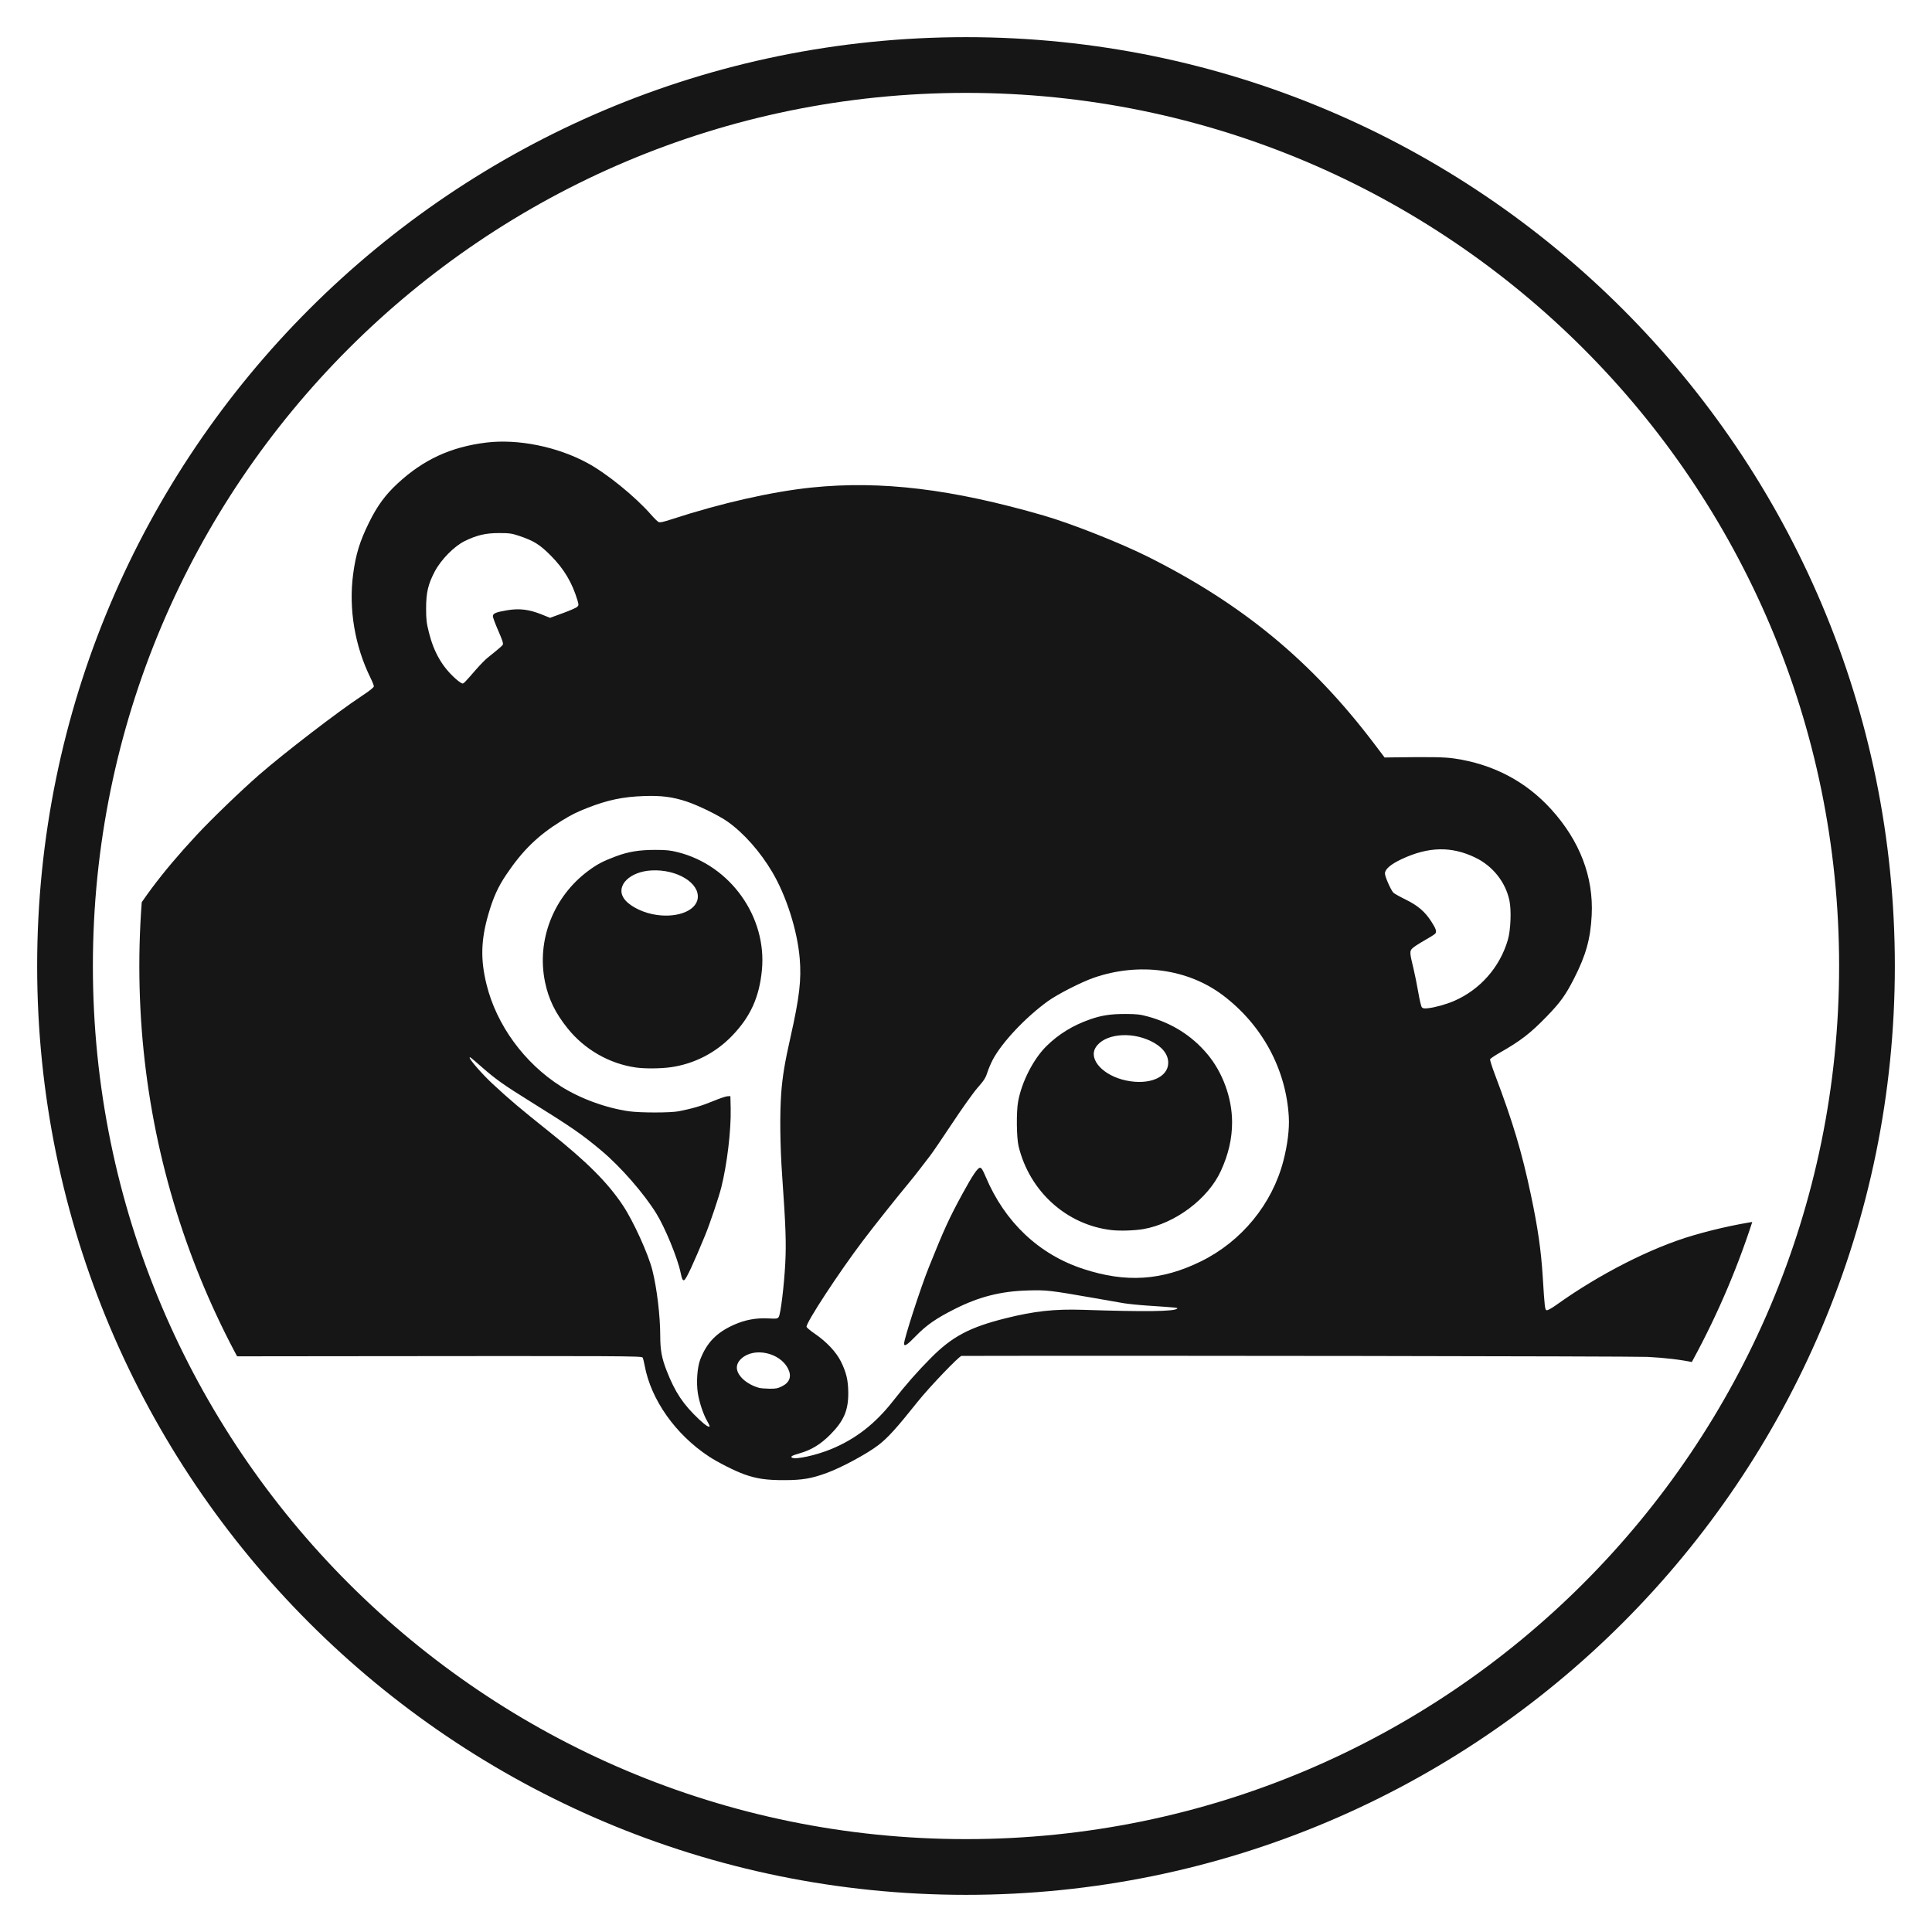
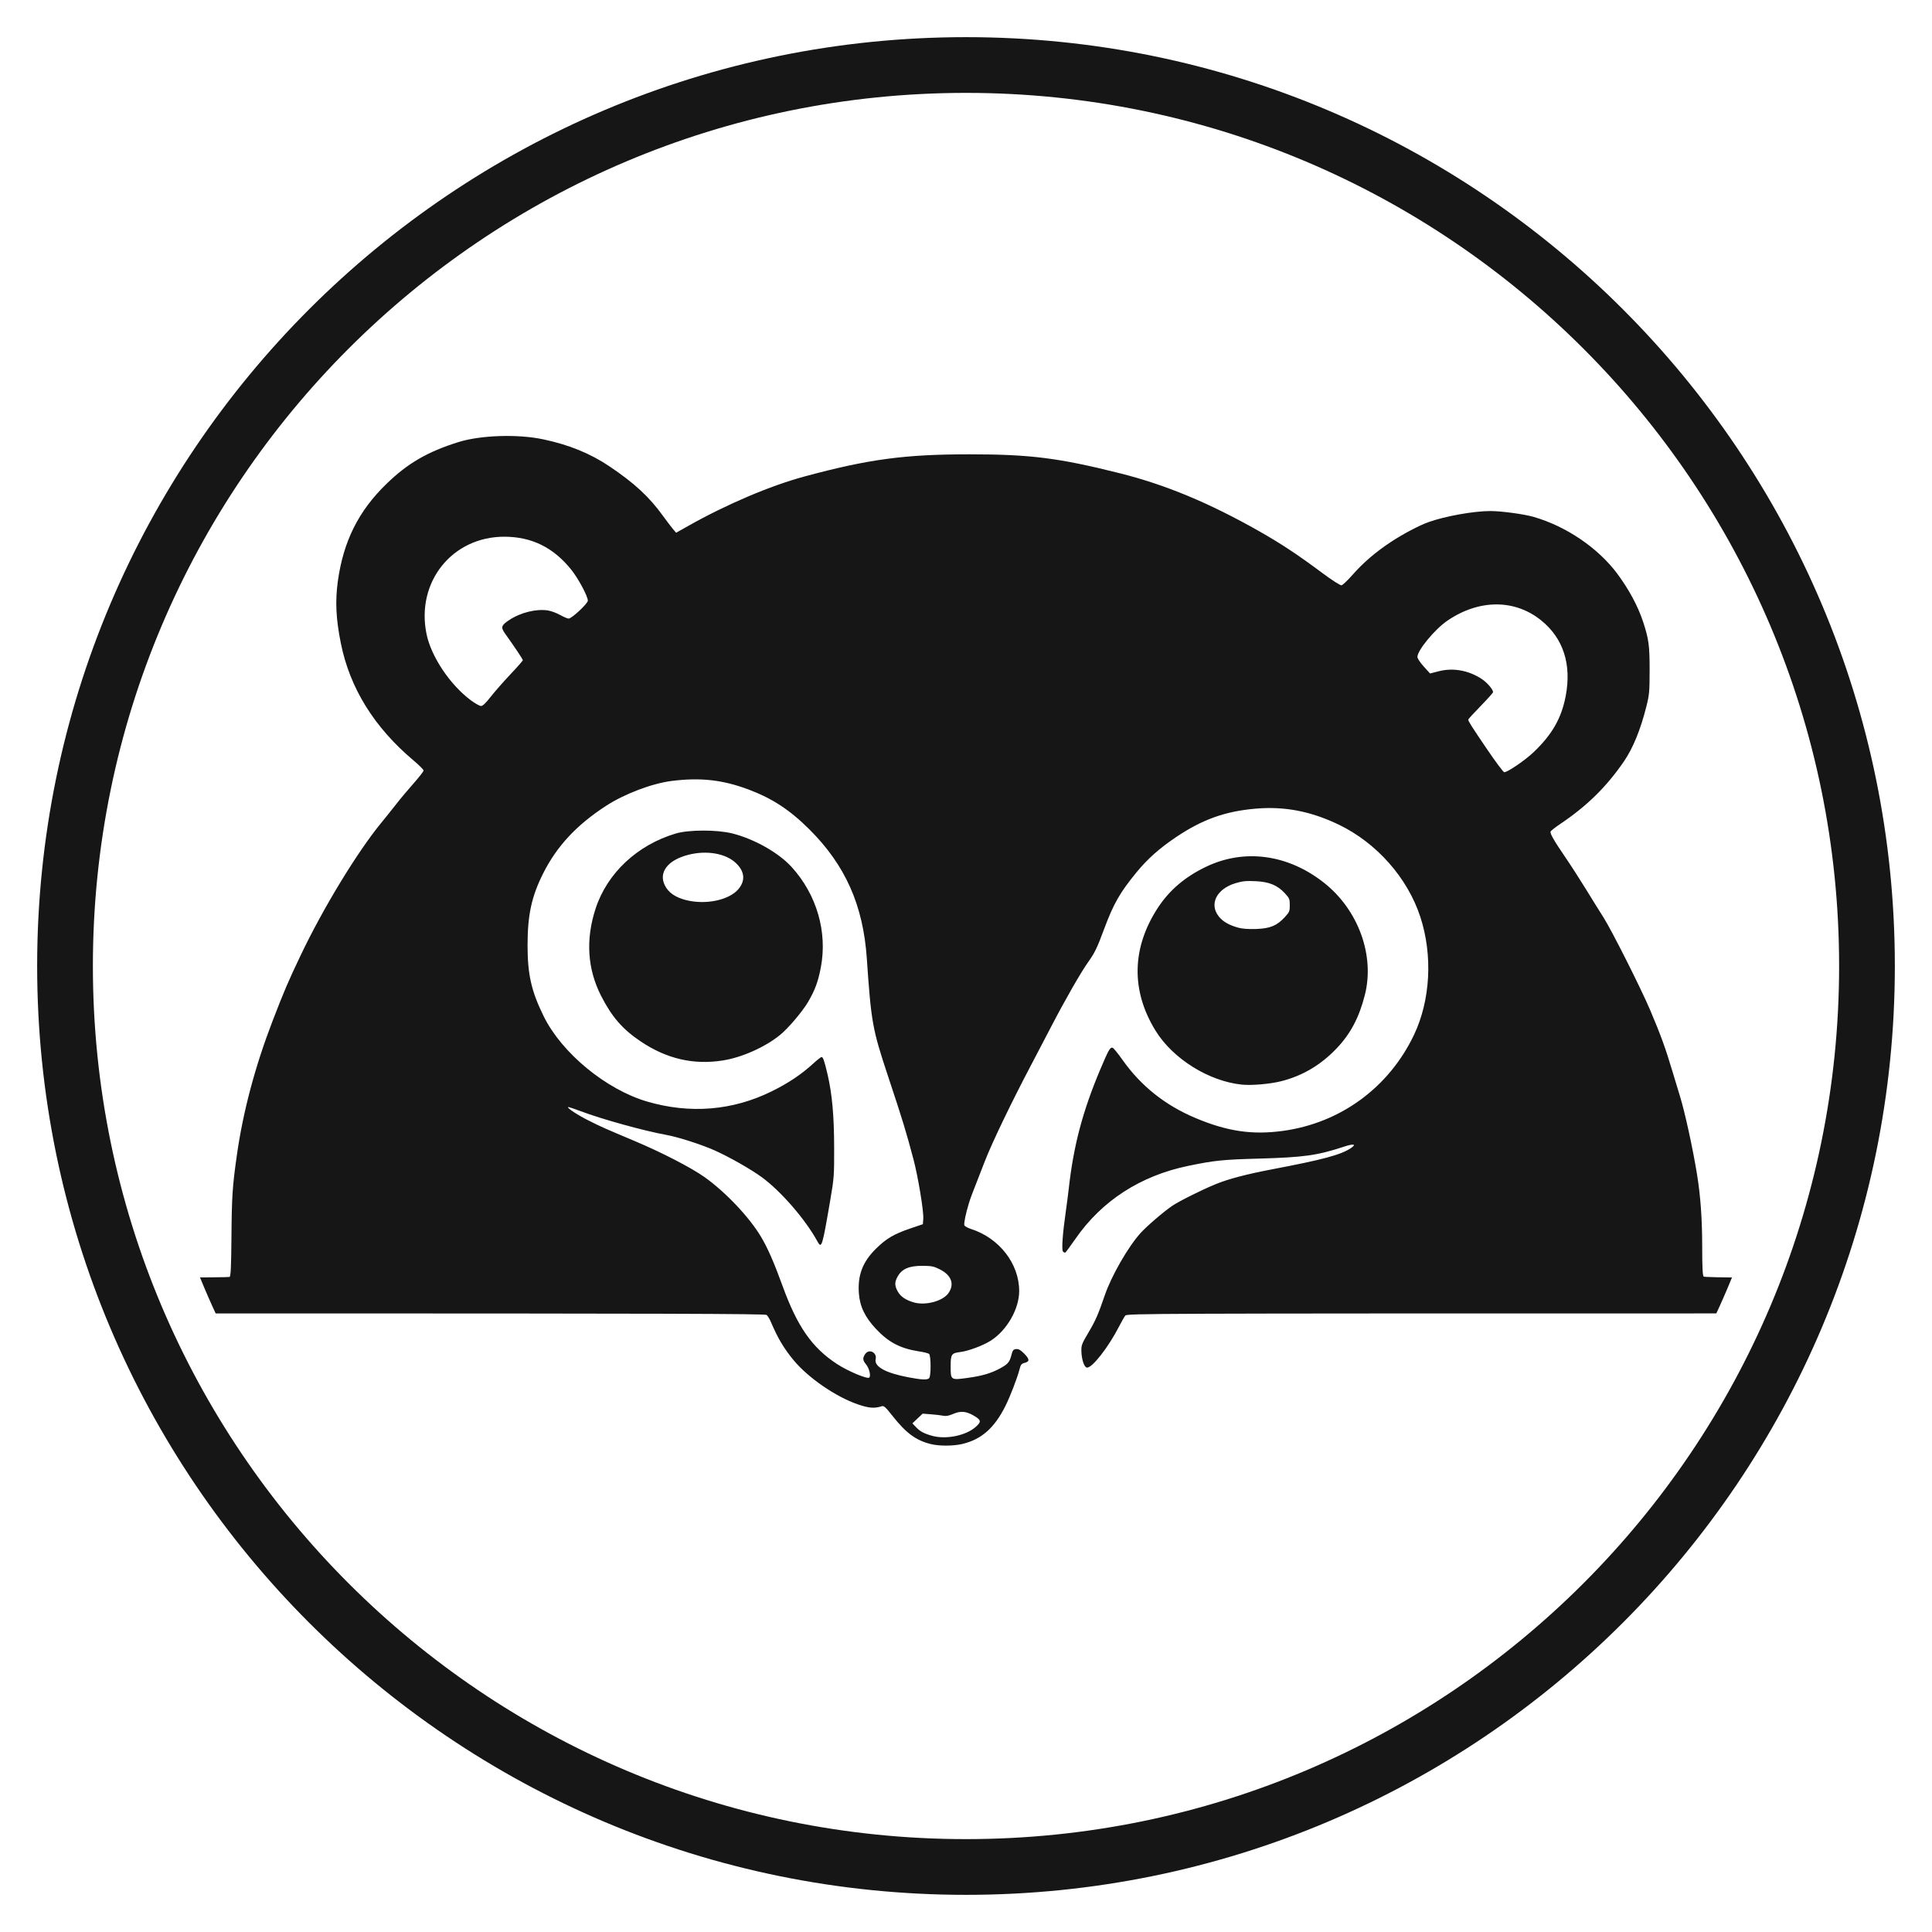
- <svg xmlns="http://www.w3.org/2000/svg" viewBox="237.2 -127.8 665.6 665.6" width="665.6" height="665.6">
+ <svg xmlns="http://www.w3.org/2000/svg" viewBox="214.52 -93.15 544.96 544.96" width="544.96" height="544.96">
  <defs>
-     <clipPath id="b5">
-       <circle cx="570" cy="205" r="284.8" />
+     <clipPath id="b6">
+       <circle cx="487" cy="179.33" r="233.18" />
    </clipPath>
  </defs>
-   <path d="M250 205a320 320 0 1 0 640 0a320 320 0 1 0 -640 0ZM269.2 205a300.8 300.8 0 1 1 601.6 0a300.8 300.8 0 1 1 -601.6 0Z" fill="#161616" fill-rule="evenodd" />
-   <g clip-path="url(#b5)">
-     <path d="M430.60 772.98C438.89 772.06 446.26 769.57 452.33 765.63C455.00 763.89 461.06 757.86 462.81 755.20C464.26 753.00 465.89 749.27 466.86 746.00C467.35 744.32 467.49 742.79 467.49 739.17C467.48 733.82 467.06 731.83 464.98 727.38C462.03 721.08 454.60 716.33 447.67 716.33C445.55 716.33 444.81 716.49 443.31 717.25C440.78 718.53 440.77 719.22 443.24 720.49C445.61 721.71 448.29 724.32 449.28 726.37C450.55 729.01 451.10 732.47 450.66 734.99C449.60 741.13 444.59 746.61 438.40 748.42C435.00 749.41 429.27 749.40 426.00 748.39C417.34 745.71 411.10 739.02 408.61 729.73C407.64 726.12 407.64 720.54 408.62 716.55C410.07 710.61 412.25 706.82 416.98 702.00C422.46 696.43 430.51 692.97 440.99 691.68C448.37 690.77 458.58 691.84 467.33 694.44C477.40 697.43 483.17 699.78 503.17 709.08C505.55 710.18 510.88 712.66 515.00 714.57C561.87 736.34 607.83 748.29 662.17 752.84C689.32 755.11 730.43 754.67 758.16 751.81C789.44 748.58 817.89 743.68 848.67 736.21C871.99 730.55 903.39 720.53 922.17 712.76C924.18 711.92 927.41 710.61 929.33 709.84C944.69 703.72 967.38 692.30 984.00 682.34C1022.96 658.99 1052.97 631.44 1072.42 601.17C1079.03 590.87 1086.79 573.86 1090.13 562.33C1094.81 546.17 1096.56 532.94 1096.24 516.16C1095.88 496.68 1092.13 479.89 1083.92 461.00C1076.19 443.22 1063.94 425.71 1049.30 411.54C1039.78 402.31 1027.47 392.99 1015.50 385.92C1000.18 376.89 976.97 366.35 958.00 359.84C954.04 358.48 951.27 357.34 950.92 356.93C950.56 356.53 950.33 355.71 950.33 354.88C950.33 352.40 949.35 346.90 948.32 343.57C945.65 334.98 940.26 326.52 932.53 318.81C925.97 312.27 919.18 307.40 910.46 303.00C897.74 296.57 884.65 292.95 869.50 291.68C855.54 290.50 837.89 292.72 820.33 297.87C806.10 302.04 788.20 311.15 773.41 321.74C771.90 322.83 770.40 323.66 770.08 323.60C769.44 323.48 769.37 322.94 768.68 311.85C768.11 302.80 766.99 295.09 764.62 283.87C761.50 269.08 758.42 258.79 752.21 242.37C751.21 239.73 750.47 237.37 750.56 237.12C750.66 236.88 752.11 235.90 753.78 234.94C761.14 230.75 764.45 228.19 770.17 222.28C774.76 217.54 776.60 214.98 779.51 209.26C783.59 201.25 785.14 195.68 785.56 187.50C786.23 174.32 781.46 161.86 771.59 151.00C762.84 141.36 751.56 135.45 738.22 133.51C734.86 133.02 730.63 132.94 716.69 133.13L714.22 133.17L710.56 128.33C689.05 99.97 665.30 80.35 632.73 64.03C623.22 59.27 606.34 52.59 596.83 49.83C565.20 40.66 540.79 37.70 516.83 40.16C503.25 41.55 485.62 45.54 468.76 51.04C465.61 52.07 464.54 52.29 464.05 52.02C463.69 51.83 462.52 50.68 461.45 49.45C456.05 43.29 446.26 35.34 439.67 31.76C429.21 26.07 415.62 23.33 404.66 24.68C392.46 26.19 382.99 30.58 374.11 38.83C369.94 42.69 367.12 46.55 364.36 52.17C361.13 58.71 359.75 63.22 358.85 70.10C357.29 82.03 359.44 94.78 364.87 105.79C365.49 107.04 366.00 108.33 366.00 108.65C366.00 109.02 364.49 110.23 361.76 112.02C353.64 117.37 335.14 131.58 326.50 139.11C320.25 144.56 310.07 154.36 304.94 159.89C292.76 172.99 284.60 183.95 278.84 194.94C277.90 196.73 276.88 198.01 274.97 199.78C270.42 204.01 264.81 206.87 257.90 208.48C247.24 210.97 245.15 211.51 241.67 212.66C223.53 218.65 209.55 225.87 195.67 236.46C190.75 240.21 188.96 241.65 184.77 245.23C182.35 247.30 179.82 249.37 179.15 249.83C178.47 250.28 175.27 251.50 172.04 252.53C155.16 257.90 140.45 265.51 122.18 278.29C103.15 291.62 85.60 307.93 70.14 326.67C63.78 334.37 61.49 337.47 55.85 345.99C42.84 365.63 33.38 386.57 28.66 406.14C23.51 427.45 23.20 454.38 27.85 475.87C31.70 493.69 38.20 510.76 48.66 530.50C58.80 549.64 75.68 572.34 93.71 591.07C112.58 610.67 133.50 627.35 155.08 640.00C157.04 641.15 158.88 642.35 159.17 642.67C159.49 643.03 159.82 644.42 160.04 646.33C160.22 648.03 160.75 650.71 161.21 652.29C162.83 657.95 167.67 666.46 172.41 672.00C174.95 674.98 180.18 679.85 183.19 682.04C186.02 684.11 191.07 686.66 195.00 688.02C197.79 688.99 198.68 689.14 202.50 689.26L206.83 689.41L209.17 691.19C216.55 696.81 226.65 697.58 231.58 692.90C233.29 691.28 233.07 690.58 230.25 688.79C227.36 686.96 226.38 686.09 224.51 683.67C222.35 680.86 222.11 680.19 221.91 676.33C221.70 672.48 221.21 670.74 219.68 668.52C218.74 667.15 218.37 666.00 218.89 666.00C219.01 666.00 220.47 666.88 222.14 667.96C228.19 671.87 232.89 673.67 237.07 673.67C238.71 673.67 239.43 673.88 241.54 675.00C245.32 677.00 247.13 677.43 251.29 677.28C254.43 677.17 255.09 677.03 257.08 676.10C259.55 674.93 262.51 672.25 262.86 670.86C263.16 669.64 262.70 669.22 258.92 667.27C254.76 665.14 251.77 662.50 251.50 660.72C250.70 655.61 248.70 651.27 245.51 647.73C244.31 646.39 243.39 645.17 243.48 645.03C243.57 644.88 245.07 644.83 246.82 644.92C250.15 645.10 253.44 644.64 255.13 643.77C257.62 642.48 260.61 643.89 264.61 648.25C266.23 650.01 267.39 651.00 267.84 651.00C268.81 651.00 270.54 649.11 271.15 647.37C271.96 645.09 271.83 641.11 270.86 638.55C269.77 635.64 268.63 633.91 265.98 631.17C264.03 629.14 263.67 628.56 263.21 626.76C262.39 623.50 260.80 620.74 258.27 618.13C254.01 613.73 248.11 610.12 241.22 607.69C239.06 606.93 237.83 606.32 237.83 606.02C237.83 605.71 238.61 605.35 240.06 604.98C242.20 604.44 244.73 603.33 248.06 601.49L249.61 600.62L252.72 601.19C256.92 601.96 257.95 602.36 260.83 604.35C263.57 606.25 264.32 606.30 265.17 604.66C266.23 602.60 265.48 598.53 263.23 594.17C261.76 591.31 258.22 587.42 255.30 585.45C254.22 584.72 253.40 583.76 252.49 582.13C251.02 579.50 247.27 575.59 243.95 573.23C239.91 570.36 234.15 567.88 228.33 566.50C223.83 565.44 214.81 565.55 210.12 566.72C208.98 567.00 208.51 566.96 207.50 566.48C204.81 565.20 190.91 555.65 185.00 551.01C176.03 543.98 162.83 531.46 155.81 523.33C136.69 501.18 121.98 472.58 116.72 447.33C115.26 440.29 114.90 436.28 115.10 429.03C115.32 420.99 115.84 418.07 118.29 411.08C120.21 405.64 121.53 402.94 125.07 397.25C129.56 390.02 135.53 383.30 143.33 376.69C149.60 371.39 153.47 368.74 162.78 363.36C181.85 352.36 206.12 344.84 233.83 341.34C249.17 339.41 240.56 339.54 354.07 339.43C453.54 339.32 458.32 339.35 458.60 339.91C458.77 340.23 459.08 341.47 459.30 342.67C461.46 354.40 469.90 366.36 481.37 373.94C484.45 375.98 490.31 378.94 493.56 380.11C497.86 381.65 501.28 382.15 507.50 382.13C513.67 382.11 516.77 381.58 522.04 379.65C527.14 377.78 535.93 373.04 539.77 370.09C543.06 367.57 546.03 364.29 553.40 355.05C557.33 350.12 567.66 339.33 568.45 339.33C625.69 339.18 800.19 339.43 804.80 339.67C817.05 340.31 825.72 342.14 833.18 345.64C838.89 348.33 842.32 352.25 843.35 357.26C844.31 361.94 845.17 363.71 848.01 366.84L849.67 368.67L849.67 371.35C849.67 375.46 848.56 378.32 845.41 382.39C843.70 384.59 843.63 385.70 845.11 386.80C845.89 387.38 846.51 387.50 848.77 387.48C851.09 387.46 851.89 387.29 854.15 386.34C862.09 382.98 867.83 376.91 868.67 371.00C868.95 368.99 869.07 368.79 870.95 367.00C873.35 364.72 874.51 362.54 875.33 358.77C875.67 357.22 876.03 355.86 876.13 355.76C876.65 355.24 877.45 356.85 878.86 361.28C880.88 367.60 881.88 369.47 884.71 372.16L887.00 374.34L887.00 377.14C887.00 380.92 886.12 383.65 883.79 387.07C881.57 390.33 881.28 390.99 881.76 391.85C883.85 395.63 891.44 393.80 897.76 388.00C902.03 384.07 904.51 380.07 905.45 375.59C905.75 374.12 906.25 372.92 906.88 372.14C910.43 367.69 911.50 365.47 912.01 361.42C912.18 360.07 912.41 358.81 912.52 358.63C912.98 357.88 913.70 359.28 915.18 363.77C917.55 370.97 918.58 372.91 921.33 375.40C924.06 377.87 924.23 378.42 923.72 383.34C923.35 386.94 922.49 389.68 921.01 391.98C918.80 395.42 920.48 397.16 925.25 396.36C928.37 395.83 931.07 394.43 933.95 391.83C936.80 389.26 935.88 389.28 943.70 391.68C962.35 397.41 977.79 404.25 993.53 413.76C1002.28 419.04 1007.68 423.17 1014.71 429.94C1025.59 440.42 1032.38 450.37 1037.65 463.57C1041.98 474.39 1043.66 483.29 1043.66 495.33C1043.67 510.01 1041.15 523.84 1035.40 540.67C1032.93 547.92 1031.42 551.66 1028.18 558.67C1017.86 580.96 1005.60 598.41 987.23 616.96C960.36 644.10 924.43 667.80 880.17 687.56C876.01 689.42 858.62 696.40 851.50 699.08C843.17 702.21 827.12 707.43 816.33 710.53C781.87 720.44 749.75 726.06 712.50 728.69C699.91 729.58 676.46 729.90 662.83 729.37C622.84 727.80 586.95 720.81 552.05 707.77C544.55 704.97 541.34 703.67 531.67 699.50C527.93 697.89 519.83 694.07 511.37 689.94C502.87 685.79 490.25 680.11 485.00 678.08C477.92 675.33 465.72 671.77 459.16 670.54C454.58 669.69 445.41 668.94 442.17 669.16C436.10 669.57 431.44 670.05 428.91 670.51C418.52 672.43 408.18 676.53 400.17 681.92C389.34 689.20 381.18 700.09 378.38 711.00C375.30 722.99 376.55 734.42 382.18 745.74C391.45 764.40 410.61 775.18 430.60 772.98ZM510.04 374.38C509.44 373.98 510.09 373.63 512.83 372.84C516.72 371.73 519.92 369.77 523.17 366.51C527.90 361.77 529.49 358.10 529.44 352.00C529.41 347.75 528.79 345.11 526.96 341.36C525.31 338.01 521.98 334.46 517.84 331.64C516.37 330.64 515.13 329.59 515.07 329.30C514.82 327.98 526.25 310.52 534.47 299.67C538.31 294.59 545.82 285.14 549.82 280.33C551.12 278.77 553.08 276.32 554.17 274.87C555.27 273.42 556.82 271.39 557.63 270.37C558.43 269.34 561.87 264.30 565.27 259.17C568.73 253.94 572.58 248.54 574.03 246.90C576.16 244.49 576.75 243.56 577.34 241.73C577.73 240.50 578.57 238.53 579.20 237.33C582.34 231.36 590.50 222.69 598.17 217.15C601.54 214.72 609.70 210.55 614.02 209.05C629.59 203.66 646.43 205.95 658.55 215.12C672.03 225.31 680.28 240.56 681.21 257.00C681.45 261.16 680.78 266.58 679.34 272.13C675.48 287.02 664.96 299.85 651.00 306.73C637.48 313.40 625.11 314.20 610.39 309.36C595.14 304.36 583.39 293.27 576.82 277.69C575.77 275.21 575.33 274.50 574.83 274.50C574.02 274.50 572.25 277.13 568.86 283.33C564.19 291.89 562.44 295.71 557.18 308.83C554.34 315.90 548.67 333.40 548.67 335.08C548.67 336.26 549.69 335.60 552.73 332.47C556.38 328.71 559.69 326.41 566.16 323.15C574.50 318.94 582.06 317.03 591.33 316.78C597.76 316.60 598.89 316.73 613.67 319.31C617.97 320.07 622.77 320.90 624.33 321.17C625.89 321.43 629.64 321.81 632.67 322.01C642.56 322.67 643.08 322.72 642.76 323.04C641.77 324.03 631.67 324.16 610.30 323.45C600.48 323.13 593.54 323.89 583.62 326.37C571.27 329.46 565.24 332.65 557.98 339.96C553.30 344.66 549.33 349.17 544.76 355.00C538.71 362.71 532.02 367.91 523.69 371.38C518.48 373.55 511.20 375.15 510.04 374.38ZM478.10 361.25C472.56 356.05 469.79 351.89 466.86 344.40C465.17 340.07 464.67 337.33 464.66 332.39C464.65 325.50 463.52 316.06 461.96 309.83C460.56 304.24 455.41 292.91 451.80 287.49C446.56 279.62 439.48 272.53 426.50 262.17C416.11 253.87 412.96 251.21 406.88 245.57C403.44 242.38 399.00 237.32 399.00 236.59C399.00 236.18 399.29 236.41 403.16 239.80C407.98 244.02 410.70 245.95 419.52 251.44C434.14 260.53 437.70 262.99 444.50 268.70C451.05 274.20 459.06 283.38 463.31 290.26C466.31 295.10 470.64 305.63 471.65 310.54C472.14 312.90 472.44 313.51 472.97 313.18C473.68 312.75 476.27 307.16 480.17 297.67C481.76 293.80 484.86 284.60 485.69 281.29C487.70 273.26 489.09 261.62 488.93 254.17L488.83 249.83L487.83 249.87C487.28 249.89 485.03 250.66 482.83 251.57C478.99 253.17 475.64 254.15 471.00 255.05C468.19 255.60 457.73 255.60 453.89 255.05C445.94 253.92 437.08 250.67 430.42 246.45C417.81 238.43 408.25 225.33 404.81 211.33C402.70 202.76 402.88 196.05 405.45 187.17C407.13 181.38 408.77 177.75 411.60 173.55C417.21 165.20 422.49 160.05 430.57 155.04C433.96 152.94 435.86 151.99 439.58 150.53C446.56 147.80 451.77 146.71 459.00 146.45C465.00 146.23 468.96 146.74 473.82 148.36C477.85 149.70 484.94 153.19 487.89 155.28C493.46 159.24 499.13 165.64 503.27 172.67C508.12 180.87 511.90 192.78 512.71 202.38C513.33 209.73 512.62 215.84 509.54 229.50C507.57 238.21 506.76 243.13 506.34 248.83C505.82 256.02 505.94 266.89 506.66 277.17C507.90 294.75 508.10 300.42 507.73 307.53C507.32 315.19 506.15 324.85 505.50 325.87C505.08 326.52 504.83 326.56 501.75 326.41C497.68 326.21 493.93 326.90 490.23 328.53C484.13 331.20 480.69 334.73 478.43 340.60C477.41 343.27 477.04 348.47 477.62 352.20C478.09 355.18 479.45 359.33 480.70 361.54C481.23 362.48 481.67 363.34 481.67 363.46C481.67 364.18 480.33 363.35 478.10 361.25ZM498.83 350.36C496.80 349.86 494.46 348.60 493.09 347.25C490.53 344.75 490.38 342.27 492.66 340.21C497.05 336.25 505.86 338.17 508.68 343.69C510.02 346.33 509.30 348.46 506.61 349.80C505.17 350.52 504.44 350.66 502.35 350.63C500.97 350.61 499.38 350.49 498.83 350.36ZM631.10 295.64C642.06 293.72 653.40 285.22 657.80 275.61C660.43 269.87 661.67 264.51 661.67 258.83C661.67 250.46 658.42 241.57 653.04 235.22C647.75 228.97 640.91 224.66 632.69 222.41C630.00 221.67 628.80 221.54 625.00 221.53C619.84 221.51 616.69 222.00 612.67 223.41C606.75 225.49 601.93 228.46 597.73 232.59C593.23 237.02 589.20 244.89 587.96 251.67C587.31 255.21 587.40 264.16 588.12 267.11C591.90 282.70 604.72 294.24 620.20 295.99C623.12 296.32 628.13 296.15 631.10 295.64ZM625.17 244.45C617.29 242.80 612.14 237.23 614.66 233.09C617.46 228.50 626.40 227.41 633.54 230.80C637.49 232.67 639.67 235.36 639.67 238.34C639.67 243.37 633.12 246.13 625.17 244.45ZM468.33 239.87C476.37 238.72 483.74 234.94 489.42 229.04C495.74 222.49 498.80 215.74 499.69 206.37C501.44 188.07 488.85 170.39 470.81 165.82C468.16 165.15 466.77 165.00 463.00 165.00C457.44 165.00 453.67 165.61 449.38 167.22C444.96 168.87 442.92 169.94 439.82 172.25C427.83 181.18 422.02 196.12 424.96 210.49C426.18 216.44 428.53 221.25 432.81 226.56C438.64 233.79 447.10 238.64 456.18 239.96C459.25 240.41 464.84 240.37 468.33 239.87ZM727.04 219.22C726.80 218.93 726.25 216.62 725.82 214.09C725.39 211.57 724.66 207.96 724.21 206.08C722.80 200.29 722.78 199.84 723.87 198.83C724.39 198.35 726.26 197.14 728.02 196.15C729.79 195.16 731.43 194.12 731.66 193.85C732.24 193.15 731.91 192.15 730.31 189.68C728.09 186.24 725.68 184.18 721.45 182.10C719.40 181.10 717.50 180.03 717.22 179.72C716.31 178.71 714.33 174.20 714.33 173.13C714.33 171.65 716.34 169.93 720.15 168.15C729.37 163.84 737.31 163.69 745.50 167.67C751.49 170.57 755.87 176.09 757.21 182.41C757.93 185.76 757.66 192.58 756.69 195.94C753.95 205.40 747.14 213.15 738.11 217.06C735.51 218.18 731.71 219.25 729.32 219.53C727.86 219.70 727.39 219.63 727.04 219.22ZM461.86 187.12C457.54 186.19 453.47 183.88 452.02 181.53C449.36 177.23 454.24 172.45 461.69 172.07C470.43 171.62 478.28 176.40 477.57 181.72C476.96 186.28 469.65 188.79 461.86 187.12ZM394.26 106.12C389.64 102.05 386.72 97.04 384.99 90.19C384.14 86.81 384.00 85.64 384.00 81.85C384.00 76.41 384.66 73.54 386.91 69.22C389.08 65.04 393.66 60.38 397.33 58.59C401.52 56.55 404.56 55.84 409.17 55.85C412.67 55.85 413.52 55.97 416.00 56.80C421.11 58.51 423.15 59.78 427.00 63.66C431.51 68.20 434.34 72.96 436.16 79.07C436.60 80.55 436.59 80.74 436.07 81.26C435.75 81.58 433.52 82.56 431.10 83.44L426.70 85.05L423.69 83.84C419.43 82.14 416.09 81.74 411.94 82.44C408.02 83.10 407.00 83.53 407.00 84.51C407.00 84.91 407.84 87.16 408.87 89.52C410.25 92.65 410.66 93.94 410.42 94.32C410.25 94.60 409.29 95.48 408.30 96.28C407.31 97.07 405.87 98.24 405.10 98.87C404.33 99.50 402.62 101.24 401.30 102.75C397.18 107.48 397.00 107.67 396.50 107.67C396.24 107.67 395.23 106.97 394.26 106.12Z" fill="#161616" fill-rule="evenodd" />
+   <path d="M225 179.33a262 262 0 1 0 524 0a262 262 0 1 0 -524 0ZM240.72 179.33a246.28 246.28 0 1 1 492.56 0a246.28 246.28 0 1 1 -492.56 0Z" fill="#161616" fill-rule="evenodd" />
+   <g clip-path="url(#b6)">
+     <path d="M485.92 314.16C491.32 312.89 494.97 309.70 498.08 303.51C499.47 300.74 501.46 295.57 502.12 293.02C502.44 291.75 502.66 291.50 503.58 291.26C505.02 290.89 504.96 290.22 503.35 288.60C502.34 287.60 501.82 287.31 501.12 287.39C500.33 287.48 500.15 287.73 499.80 289.11C499.30 291.05 498.81 291.63 496.67 292.80C494.12 294.19 491.61 294.94 487.62 295.49C482.69 296.18 482.67 296.17 482.67 292.35C482.67 288.84 482.88 288.52 485.39 288.22C487.65 287.95 491.86 286.37 494.00 285.00C498.56 282.07 502.00 276.07 502.00 271.02C502.00 263.31 496.42 256.11 488.45 253.52C487.50 253.22 486.64 252.74 486.54 252.47C486.35 251.98 486.93 249.14 487.80 246.30C488.30 244.67 488.59 243.92 492.34 234.33C494.48 228.87 499.90 217.61 505.59 206.83C506.66 204.82 509.08 200.17 510.99 196.50C514.88 189.00 519.37 181.16 521.49 178.17C523.38 175.50 523.95 174.31 525.97 168.88C528.63 161.73 530.37 158.69 535.05 152.96C538.16 149.15 541.56 146.13 546.29 142.95C553.70 137.98 560.11 135.69 568.66 134.95C576.85 134.24 584.27 135.67 592.17 139.47C602.84 144.62 611.54 154.45 615.15 165.48C618.70 176.31 618.01 189.04 613.34 198.81C606.26 213.65 592.57 223.65 576.33 225.85C567.69 227.02 560.63 225.97 551.66 222.18C543.17 218.60 536.35 213.17 531.19 205.87C529.92 204.07 528.66 202.52 528.39 202.41C527.68 202.14 527.26 202.87 524.89 208.47C519.92 220.25 517.35 229.93 516.00 242.00C515.80 243.74 515.43 246.67 515.16 248.50C514.25 254.84 513.93 259.35 514.35 259.86C514.57 260.12 514.87 260.25 515.03 260.15C515.18 260.05 516.47 258.30 517.89 256.26C525.31 245.55 536.20 238.50 549.67 235.71C556.99 234.19 559.50 233.93 569.50 233.66C582.31 233.30 586.06 232.78 593.58 230.30C596.40 229.37 597.27 229.57 595.50 230.74C592.68 232.61 587.62 233.96 573.33 236.68C566.09 238.06 561.00 239.40 557.42 240.87C553.42 242.51 547.10 245.67 545.13 247.01C542.67 248.69 537.95 252.75 536.18 254.72C532.69 258.60 528.03 266.73 526.16 272.17C524.28 277.66 523.58 279.26 521.57 282.67C519.66 285.89 519.50 286.31 519.55 288.00C519.61 290.30 520.32 292.46 521.07 292.60C522.48 292.87 527.14 286.94 530.19 280.98C530.89 279.62 531.68 278.24 531.95 277.92C532.41 277.36 540.23 277.33 686.91 277.33C792.26 277.33 841.58 277.23 842.02 276.99C842.91 276.51 843.17 275.33 843.17 271.72C843.17 268.85 843.11 268.56 842.38 267.97C841.61 267.35 839.97 267.33 768.53 267.33C712.15 267.33 695.38 267.24 695.07 266.93C694.78 266.64 694.66 264.30 694.66 258.52C694.65 250.58 694.20 244.26 693.18 237.98C692.00 230.68 689.71 220.25 688.32 215.83C688.15 215.28 687.26 212.34 686.34 209.29C684.28 202.42 683.07 199.06 680.01 191.83C677.38 185.63 669.09 169.17 666.79 165.58C665.99 164.34 663.89 160.96 662.12 158.08C660.35 155.19 657.67 151.03 656.17 148.83C652.83 143.94 651.69 141.96 651.90 141.41C651.99 141.17 653.21 140.21 654.61 139.27C662.16 134.20 667.64 128.82 672.59 121.61C675.13 117.91 677.29 112.62 678.90 106.17C679.75 102.79 679.82 101.98 679.83 95.83C679.83 88.94 679.59 87.12 678.02 82.33C676.57 77.88 674.01 73.12 670.70 68.67C665.26 61.37 656.26 55.27 647.01 52.62C644.34 51.86 637.96 51.00 634.95 51.00C630.22 51.00 622.20 52.43 617.43 54.13C614.88 55.03 610.14 57.54 606.79 59.76C602.54 62.57 599.02 65.59 595.97 69.06C594.63 70.59 593.26 71.88 592.93 71.94C592.56 72.01 590.30 70.55 587.24 68.28C580.37 63.17 575.85 60.19 569.69 56.69C555.61 48.71 543.34 43.60 530.50 40.37C513.19 36.02 505.12 35.00 488.04 35.00C469.74 35.00 459.58 36.36 441.59 41.21C431.81 43.84 419.43 49.11 408.54 55.26L405.24 57.12L404.37 56.11C403.89 55.55 402.60 53.85 401.50 52.33C397.65 47.00 393.49 43.15 386.50 38.44C381.04 34.76 375.05 32.31 367.68 30.76C360.54 29.25 350.06 29.60 343.83 31.55C335.15 34.26 329.51 37.53 323.57 43.30C315.63 50.99 311.38 59.51 309.81 70.83C309.04 76.47 309.28 81.43 310.67 88.33C313.22 100.97 320.07 112.01 331.15 121.34C332.72 122.66 334.00 123.94 334.00 124.19C334.00 124.43 332.76 126.03 331.25 127.74C329.74 129.44 327.52 132.08 326.33 133.61C325.14 135.14 323.22 137.53 322.07 138.93C315.30 147.17 305.68 162.97 299.32 176.33C295.77 183.78 294.65 186.40 291.35 194.98C286.48 207.64 283.10 220.34 281.36 232.50C280.09 241.41 279.90 244.23 279.81 255.47C279.73 264.40 279.62 266.82 279.27 267.04C279.03 267.20 249.18 267.33 212.94 267.33L147.04 267.33L146.52 268.07C146.13 268.63 146.00 269.69 146.00 272.33C146.00 274.98 146.13 276.04 146.52 276.59L147.04 277.33L288.62 277.33C401.37 277.33 430.32 277.42 430.75 277.75C431.06 277.98 431.62 278.92 432.01 279.83C433.90 284.30 435.63 287.20 438.38 290.53C442.48 295.48 450.23 300.82 456.44 302.96C459.62 304.06 461.18 304.18 463.22 303.51C463.83 303.31 464.28 303.71 466.31 306.28C470.13 311.12 472.94 313.18 477.12 314.19C479.48 314.77 483.42 314.75 485.92 314.16ZM477.41 311.84C475.10 311.19 474.04 310.61 472.86 309.37L471.88 308.34L473.32 306.97L474.77 305.60L477.13 305.78C478.43 305.88 479.99 306.06 480.59 306.19C481.37 306.35 482.17 306.20 483.40 305.67C485.50 304.77 487.03 304.90 489.19 306.16C491.31 307.40 491.39 307.88 489.74 309.34C486.97 311.80 481.33 312.95 477.41 311.84ZM470.67 295.33C464.27 294.11 461.06 292.32 461.52 290.24C461.95 288.30 459.61 287.19 458.54 288.82C457.80 289.94 457.86 290.57 458.79 291.68C459.68 292.74 460.22 294.91 459.72 295.42C459.20 295.93 453.74 293.64 450.60 291.59C443.56 286.99 439.40 281.02 435.23 269.50C432.80 262.82 431.03 258.79 429.10 255.58C425.78 250.07 419.19 243.12 413.31 238.92C409.54 236.23 401.27 231.96 393.50 228.68C384.92 225.07 384.09 224.70 380.67 222.98C377.52 221.41 374.47 219.42 374.75 219.13C374.84 219.05 376.46 219.58 378.37 220.30C384.31 222.55 396.17 225.83 402.45 226.97C405.83 227.58 412.37 229.68 416.13 231.36C420.28 233.22 426.35 236.67 429.41 238.91C434.82 242.87 441.69 250.80 445.08 256.99C446.28 259.18 446.44 258.68 448.72 245.33C449.78 239.12 449.83 238.47 449.81 230.50C449.79 221.63 449.25 215.55 447.99 210.09C447.09 206.21 446.69 205.00 446.27 205.00C446.08 205.00 445.08 205.78 444.05 206.72C440.60 209.89 436.95 212.34 432.20 214.68C421.17 220.13 409.11 221.11 397.00 217.55C385.43 214.14 372.97 203.86 367.89 193.53C364.39 186.42 363.33 181.75 363.33 173.48C363.33 164.92 364.47 159.67 367.75 153.17C371.59 145.53 377.16 139.55 385.43 134.18C390.67 130.77 398.40 127.84 404.00 127.13C412.08 126.11 418.37 126.81 425.67 129.55C432.41 132.09 437.32 135.31 442.85 140.82C452.98 150.93 457.99 162.18 459.02 177.16C460.26 195.26 460.61 197.17 464.98 210.33C469.10 222.73 470.07 225.88 472.20 233.92C473.50 238.85 475.11 248.61 474.95 250.66L474.83 252.16L471.21 253.39C466.59 254.97 464.43 256.26 461.51 259.17C457.85 262.81 456.42 266.55 456.78 271.60C457.04 275.35 458.48 278.35 461.62 281.71C465.16 285.48 468.49 287.22 473.71 288.03C475.06 288.23 476.35 288.56 476.58 288.74C477.14 289.20 477.16 295.04 476.60 295.60C476.07 296.13 474.48 296.06 470.67 295.33ZM472.31 274.23C470.03 273.58 468.58 272.61 467.76 271.15C466.82 269.49 466.82 268.51 467.76 266.85C468.94 264.76 470.99 263.89 474.69 263.90C477.29 263.92 477.92 264.04 479.59 264.88C482.91 266.54 483.83 269.09 482.03 271.63C480.43 273.87 475.61 275.16 472.31 274.23ZM575.94 211.82C581.96 210.29 587.10 207.24 591.57 202.54C595.48 198.43 597.90 193.83 599.51 187.48C602.33 176.38 597.69 163.57 588.08 155.93C577.91 147.84 565.59 146.14 554.73 151.33C548.85 154.14 544.44 157.88 541.19 162.80C533.73 174.14 533.48 186.28 540.48 197.60C545.38 205.52 555.50 211.84 564.83 212.79C567.58 213.07 572.78 212.62 575.94 211.82ZM418.50 205.96C423.84 205.11 430.40 202.17 434.56 198.77C436.87 196.89 440.86 192.18 442.43 189.51C444.41 186.13 445.28 183.78 446.05 179.73C447.96 169.74 444.90 159.20 437.83 151.42C434.18 147.39 427.20 143.45 421.01 141.92C416.69 140.86 408.84 140.87 405.17 141.95C394.32 145.15 385.79 153.12 382.52 163.14C379.67 171.87 380.20 180.17 384.09 187.79C387.10 193.68 390.13 197.17 395.17 200.56C402.55 205.53 410.17 207.30 418.50 205.96ZM563.75 168.51C561.18 167.78 559.53 166.84 558.39 165.46C555.50 161.96 557.61 157.61 562.99 155.98C564.94 155.39 565.96 155.28 568.60 155.40C572.50 155.57 574.84 156.53 576.96 158.83C578.22 160.20 578.33 160.47 578.33 162.17C578.33 163.87 578.23 164.13 576.93 165.54C574.69 167.97 572.80 168.75 568.83 168.89C566.59 168.96 564.93 168.84 563.75 168.51ZM407.91 160.71C404.96 159.94 403.04 158.59 402.05 156.58C400.22 152.89 402.91 149.42 408.73 147.95C413.87 146.65 419.18 147.56 422.04 150.24C424.58 152.61 424.85 155.21 422.81 157.64C420.16 160.78 413.48 162.16 407.91 160.71ZM633.90 118.08C629.54 111.65 628.67 110.28 628.67 109.82C628.67 109.69 630.24 107.98 632.17 106.00C634.09 104.02 635.67 102.26 635.67 102.09C635.67 101.34 634.04 99.43 632.57 98.44C628.86 95.94 624.41 95.13 620.31 96.20L617.90 96.82L616.12 94.86C615.11 93.74 614.33 92.58 614.33 92.16C614.33 90.29 619.25 84.33 622.79 81.92C631.72 75.84 641.78 75.81 649.25 81.85C655.48 86.88 657.86 94.23 656.16 103.17C654.96 109.45 652.33 114.05 647.08 119.04C644.63 121.36 639.78 124.67 638.82 124.67C638.57 124.67 636.36 121.70 633.90 118.08ZM347.33 104.38C341.47 100.02 336.16 92.09 334.84 85.73C331.79 71.04 342.06 58.20 356.83 58.24C364.51 58.27 370.61 61.27 375.62 67.50C377.65 70.02 380.33 75.02 380.33 76.29C380.33 77.09 375.79 81.33 374.92 81.33C374.59 81.33 373.51 80.88 372.52 80.32C371.53 79.76 369.97 79.18 369.05 79.04C365.81 78.53 361.35 79.63 358.21 81.71C355.86 83.26 355.71 83.78 357.03 85.63C359.63 89.26 362.00 92.81 362.00 93.07C362.00 93.22 360.41 95.03 358.46 97.09C356.52 99.15 354.02 102.00 352.91 103.42C351.53 105.18 350.67 106.00 350.20 105.99C349.81 105.99 348.52 105.26 347.33 104.38Z" fill="#161616" fill-rule="evenodd" />
  </g>
</svg>
